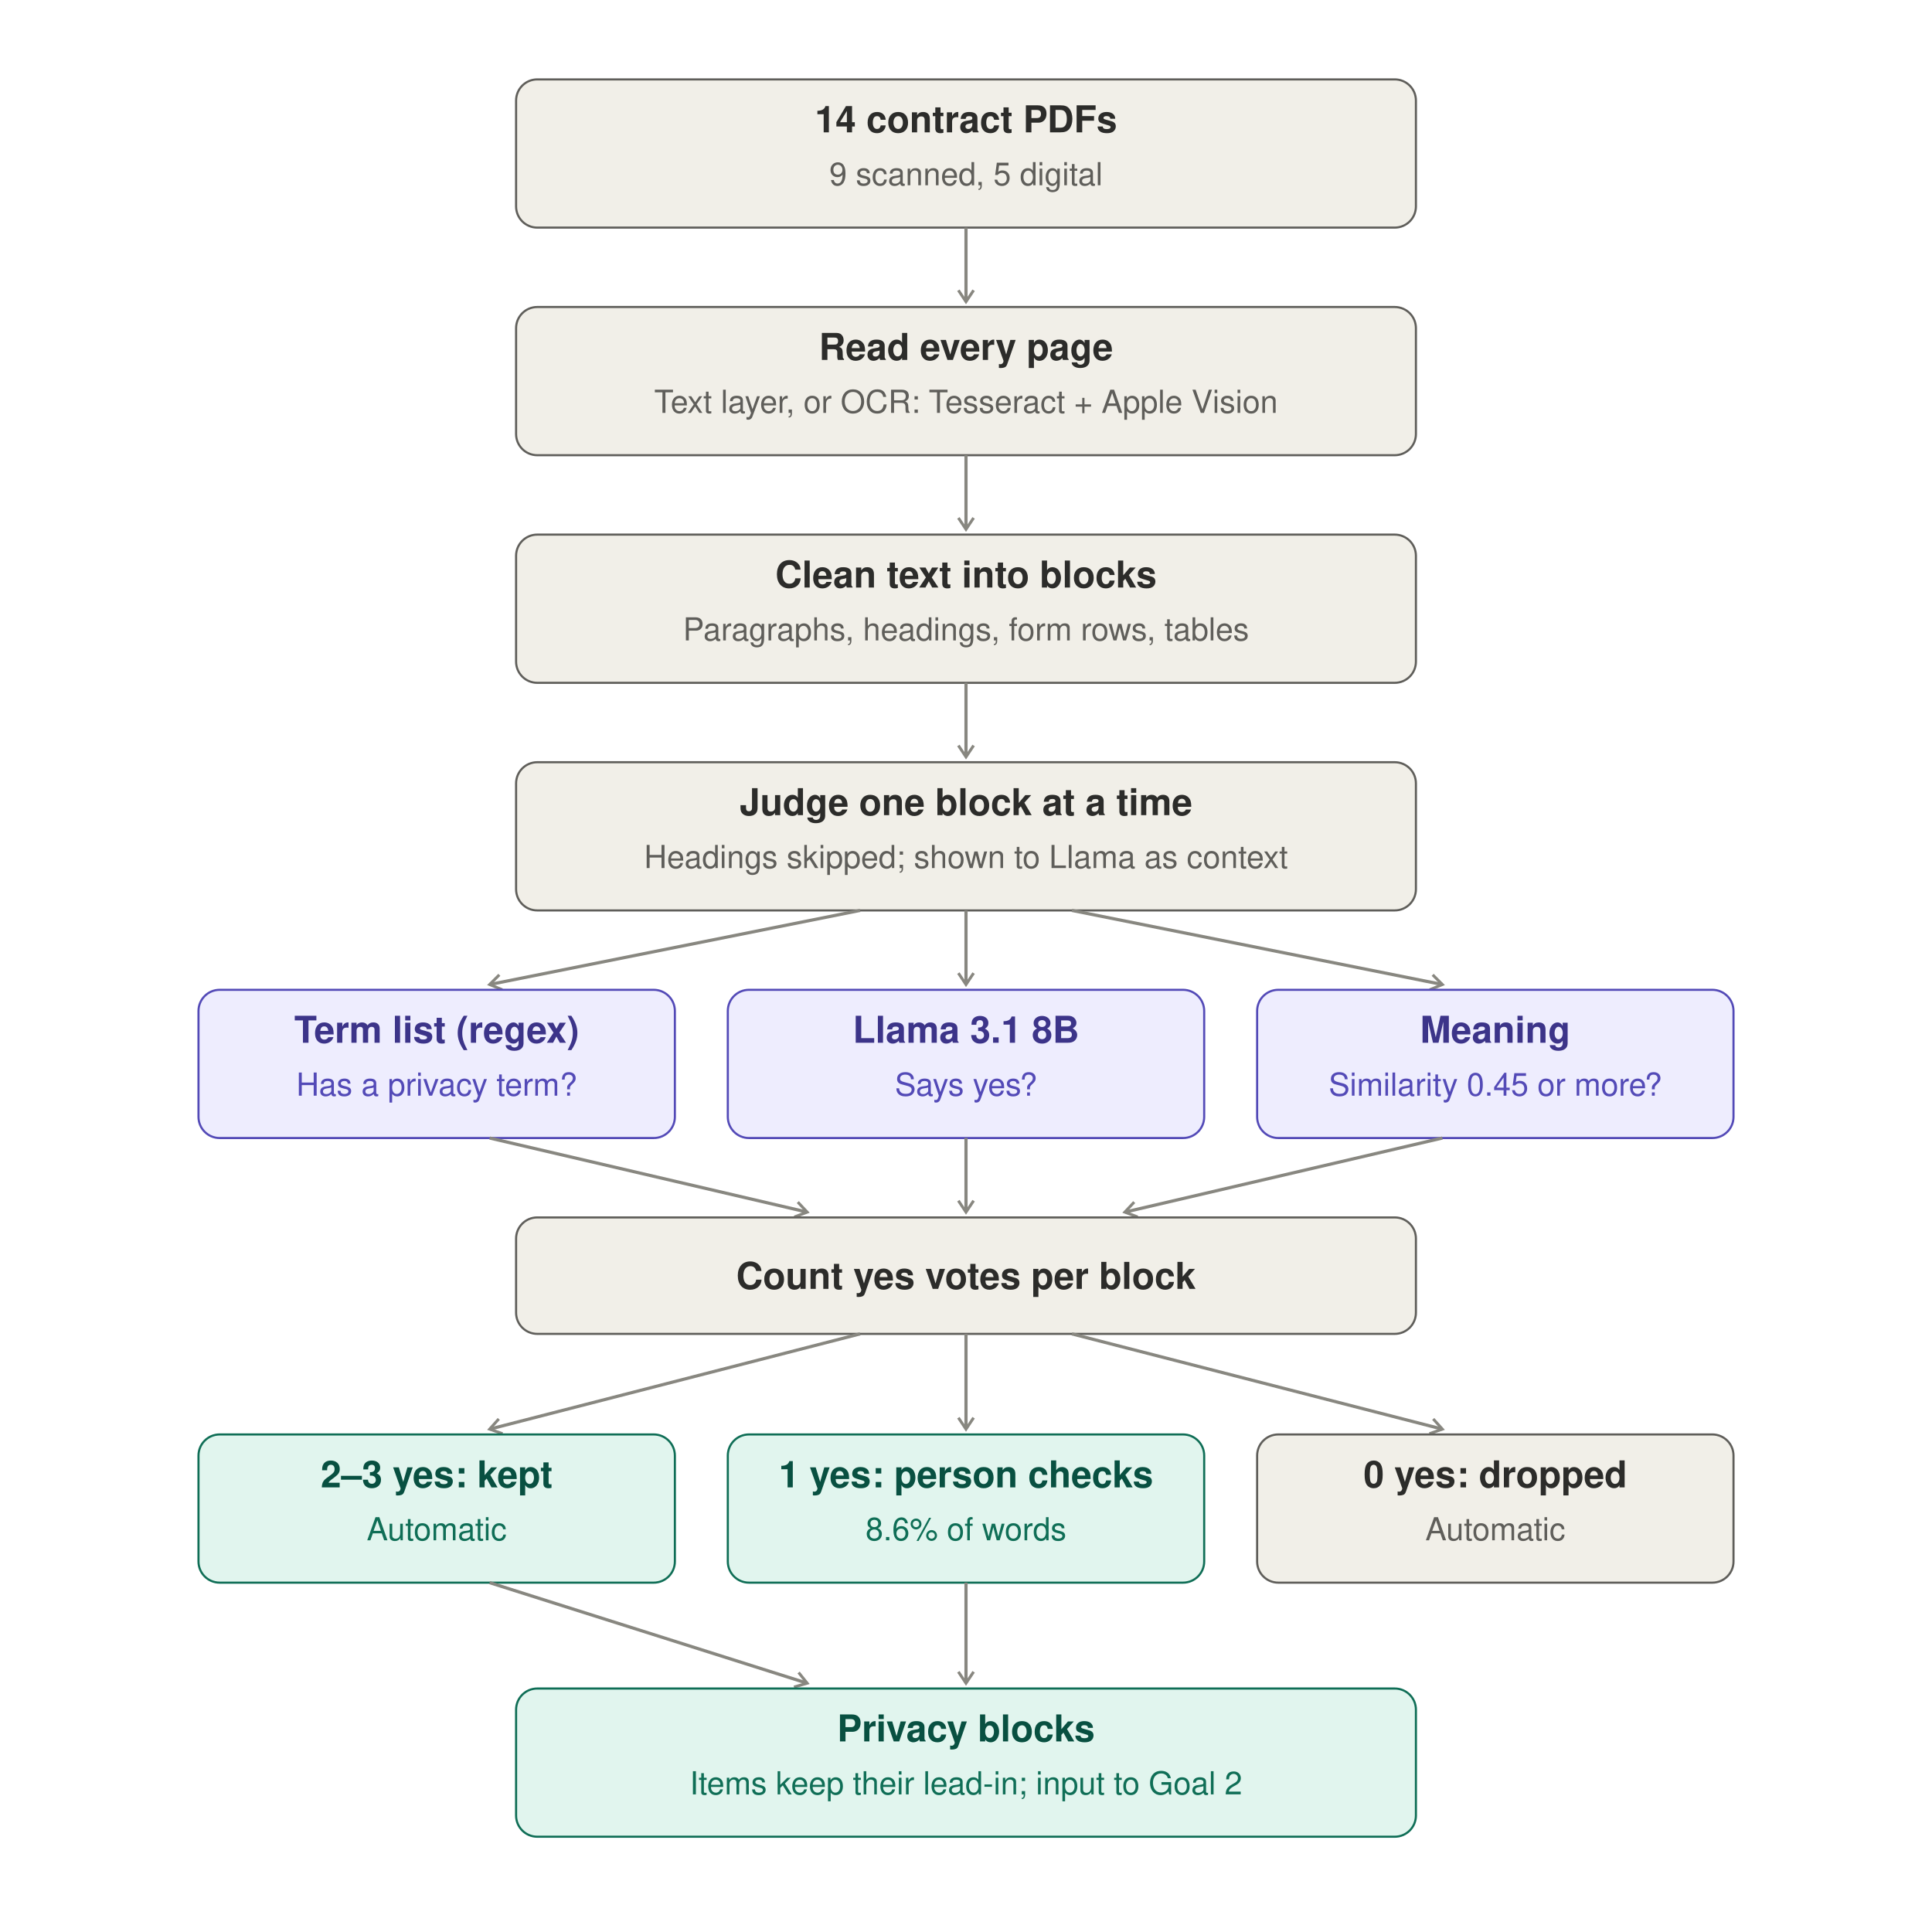
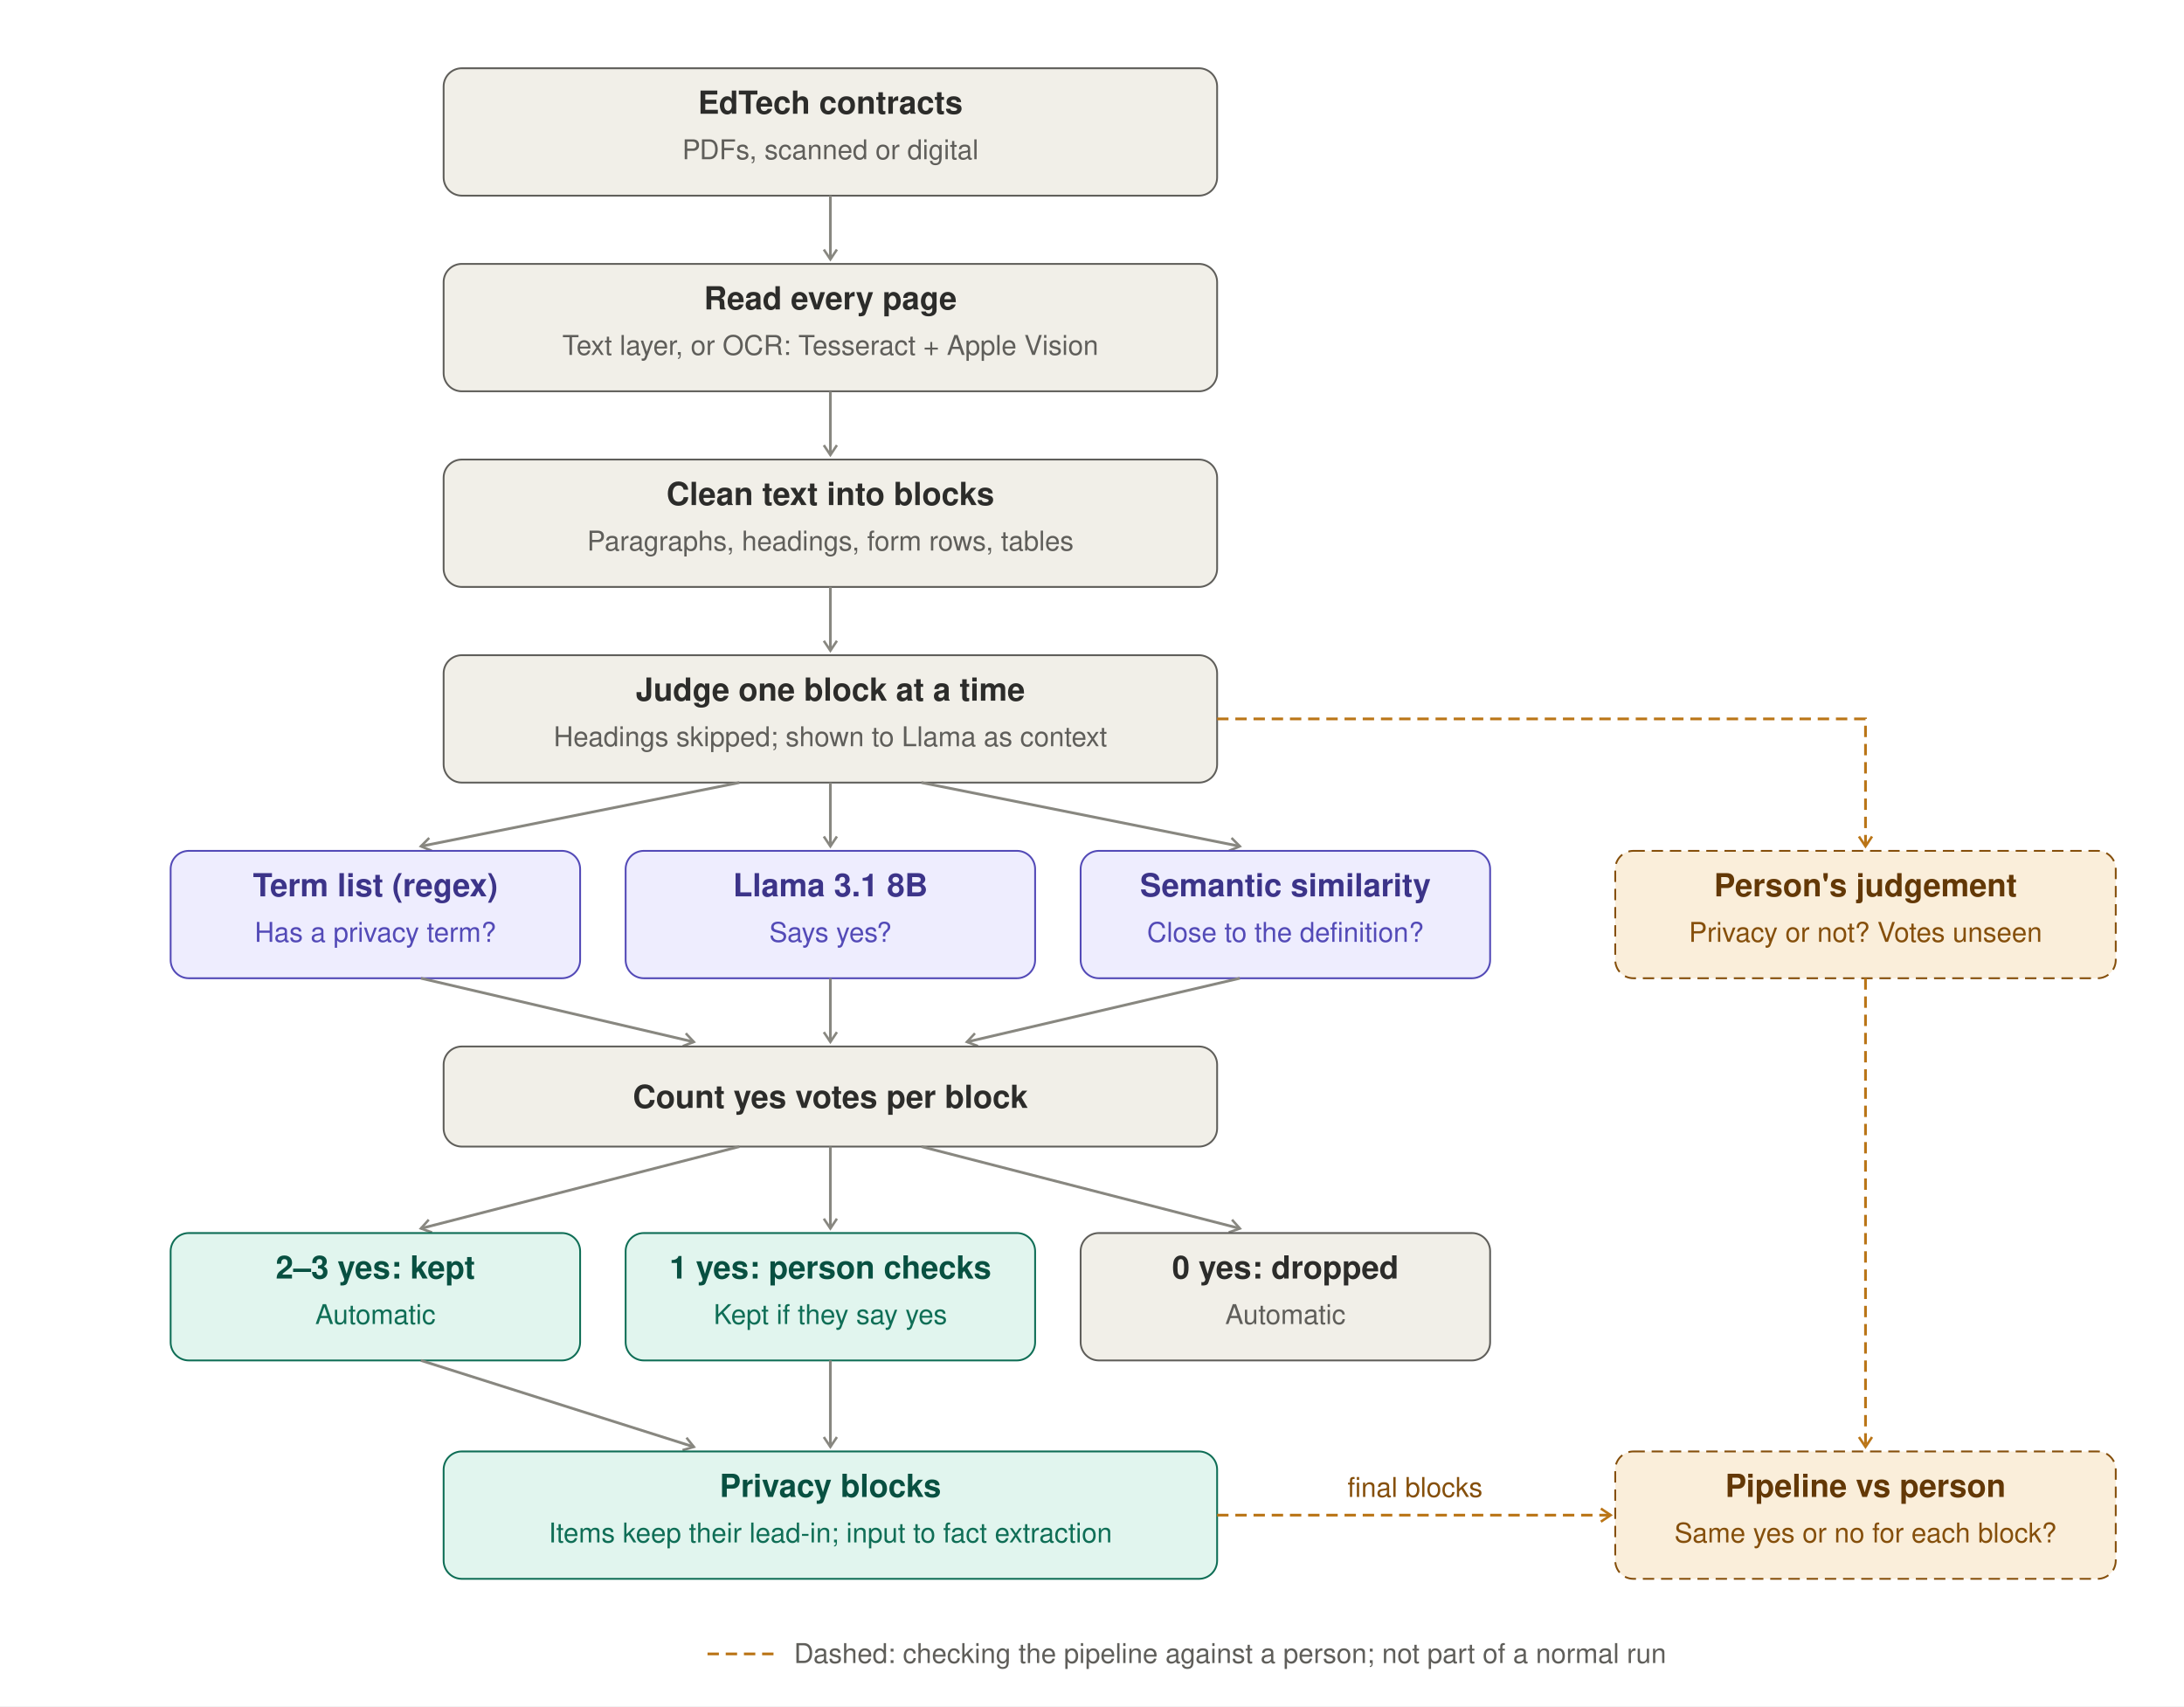
- <svg xmlns="http://www.w3.org/2000/svg" viewBox="-25 0 730 730" width="730" height="730">
-   <style>text{font-family:-apple-system,Helvetica,sans-serif;text-anchor:middle}.th{font-size:14px;font-weight:600}.ts{font-size:12px}</style>
-   <rect x="-25" width="730" height="730" fill="white" />
+ <svg xmlns="http://www.w3.org/2000/svg" viewBox="-25 0 960 750" width="960" height="750">
+   <style>text{font-family:-apple-system,Helvetica,sans-serif;text-anchor:middle}.th{font-size:14px;font-weight:600}.ts{font-size:12px}.chk{fill:none;stroke:#BA7517;stroke-width:1.2;stroke-dasharray:5 3}</style>
+   <rect x="-25" width="960" height="750" fill="white" />
  <defs>
    <marker id="ar" viewBox="0 0 10 10" refX="8" refY="5" markerWidth="6" markerHeight="6" orient="auto">
      <path d="M2 1L8 5L2 9" fill="none" stroke="#888780" stroke-width="1.5" />
    </marker>
+     <marker id="aa" viewBox="0 0 10 10" refX="8" refY="5" markerWidth="6" markerHeight="6" orient="auto">
+       <path d="M2 1L8 5L2 9" fill="none" stroke="#BA7517" stroke-width="1.5" />
+     </marker>
  </defs>
  <rect x="170" y="30" width="340" height="56" rx="8" fill="#F1EFE8" stroke="#5F5E5A" stroke-width="0.8" />
-   <text x="340.0" y="50" class="th" fill="#2C2C2A">14 contract PDFs</text>
-   <text x="340.0" y="70" class="ts" fill="#5F5E5A">9 scanned, 5 digital</text>
+   <text x="340.0" y="50" class="th" fill="#2C2C2A">EdTech contracts</text>
+   <text x="340.0" y="70" class="ts" fill="#5F5E5A">PDFs, scanned or digital</text>
  <line x1="340" y1="86" x2="340" y2="114" stroke="#888780" stroke-width="1.2" marker-end="url(#ar)" />
  <rect x="170" y="116" width="340" height="56" rx="8" fill="#F1EFE8" stroke="#5F5E5A" stroke-width="0.8" />
  <text x="340.0" y="136" class="th" fill="#2C2C2A">Read every page</text>
  <text x="340.0" y="156" class="ts" fill="#5F5E5A">Text layer, or OCR: Tesseract + Apple Vision</text>
  <line x1="340" y1="172" x2="340" y2="200" stroke="#888780" stroke-width="1.2" marker-end="url(#ar)" />
  <rect x="170" y="202" width="340" height="56" rx="8" fill="#F1EFE8" stroke="#5F5E5A" stroke-width="0.8" />
  <text x="340.0" y="222" class="th" fill="#2C2C2A">Clean text into blocks</text>
  <text x="340.0" y="242" class="ts" fill="#5F5E5A">Paragraphs, headings, form rows, tables</text>
  <line x1="340" y1="258" x2="340" y2="286" stroke="#888780" stroke-width="1.2" marker-end="url(#ar)" />
  <rect x="170" y="288" width="340" height="56" rx="8" fill="#F1EFE8" stroke="#5F5E5A" stroke-width="0.8" />
  <text x="340.0" y="308" class="th" fill="#2C2C2A">Judge one block at a time</text>
  <text x="340.0" y="328" class="ts" fill="#5F5E5A">Headings skipped; shown to Llama as context</text>
  <line x1="300" y1="344" x2="160" y2="372" stroke="#888780" stroke-width="1.2" marker-end="url(#ar)" />
  <line x1="340" y1="344" x2="340" y2="372" stroke="#888780" stroke-width="1.2" marker-end="url(#ar)" />
  <line x1="380" y1="344" x2="520" y2="372" stroke="#888780" stroke-width="1.2" marker-end="url(#ar)" />
+   <path d="M510 316H795V372" class="chk" marker-end="url(#aa)" />
  <rect x="50" y="374" width="180" height="56" rx="8" fill="#EEEDFE" stroke="#534AB7" stroke-width="0.8" />
  <text x="140.0" y="394" class="th" fill="#3C3489">Term list (regex)</text>
  <text x="140.0" y="414" class="ts" fill="#534AB7">Has a privacy term?</text>
  <rect x="250" y="374" width="180" height="56" rx="8" fill="#EEEDFE" stroke="#534AB7" stroke-width="0.8" />
  <text x="340.0" y="394" class="th" fill="#3C3489">Llama 3.1 8B</text>
  <text x="340.0" y="414" class="ts" fill="#534AB7">Says yes?</text>
  <rect x="450" y="374" width="180" height="56" rx="8" fill="#EEEDFE" stroke="#534AB7" stroke-width="0.8" />
-   <text x="540.0" y="394" class="th" fill="#3C3489">Meaning</text>
-   <text x="540.0" y="414" class="ts" fill="#534AB7">Similarity 0.45 or more?</text>
+   <text x="540.0" y="394" class="th" fill="#3C3489">Semantic similarity</text>
+   <text x="540.0" y="414" class="ts" fill="#534AB7">Close to the definition?</text>
+   <rect x="685" y="374" width="220" height="56" rx="8" fill="#FAEEDA" stroke="#854F0B" stroke-width="0.8" stroke-dasharray="5 3" />
+   <text x="795.0" y="394" class="th" fill="#633806">Person's judgement</text>
+   <text x="795.0" y="414" class="ts" fill="#854F0B">Privacy or not? Votes unseen</text>
  <line x1="160" y1="430" x2="280" y2="458" stroke="#888780" stroke-width="1.2" marker-end="url(#ar)" />
  <line x1="340" y1="430" x2="340" y2="458" stroke="#888780" stroke-width="1.2" marker-end="url(#ar)" />
  <line x1="520" y1="430" x2="400" y2="458" stroke="#888780" stroke-width="1.2" marker-end="url(#ar)" />
  <rect x="170" y="460" width="340" height="44" rx="8" fill="#F1EFE8" stroke="#5F5E5A" stroke-width="0.8" />
  <text x="340.0" y="487.0" class="th" fill="#2C2C2A">Count yes votes per block</text>
  <line x1="300" y1="504" x2="160" y2="540" stroke="#888780" stroke-width="1.2" marker-end="url(#ar)" />
  <line x1="340" y1="504" x2="340" y2="540" stroke="#888780" stroke-width="1.2" marker-end="url(#ar)" />
  <line x1="380" y1="504" x2="520" y2="540" stroke="#888780" stroke-width="1.2" marker-end="url(#ar)" />
  <rect x="50" y="542" width="180" height="56" rx="8" fill="#E1F5EE" stroke="#0F6E56" stroke-width="0.8" />
  <text x="140.0" y="562" class="th" fill="#085041">2–3 yes: kept</text>
  <text x="140.0" y="582" class="ts" fill="#0F6E56">Automatic</text>
  <rect x="250" y="542" width="180" height="56" rx="8" fill="#E1F5EE" stroke="#0F6E56" stroke-width="0.8" />
  <text x="340.0" y="562" class="th" fill="#085041">1 yes: person checks</text>
-   <text x="340.0" y="582" class="ts" fill="#0F6E56">8.6% of words</text>
+   <text x="340.0" y="582" class="ts" fill="#0F6E56">Kept if they say yes</text>
  <rect x="450" y="542" width="180" height="56" rx="8" fill="#F1EFE8" stroke="#5F5E5A" stroke-width="0.8" />
  <text x="540.0" y="562" class="th" fill="#2C2C2A">0 yes: dropped</text>
  <text x="540.0" y="582" class="ts" fill="#5F5E5A">Automatic</text>
+   <path d="M795 430V636" class="chk" marker-end="url(#aa)" />
  <line x1="160" y1="598" x2="280" y2="636" stroke="#888780" stroke-width="1.2" marker-end="url(#ar)" />
  <line x1="340" y1="598" x2="340" y2="636" stroke="#888780" stroke-width="1.2" marker-end="url(#ar)" />
  <rect x="170" y="638" width="340" height="56" rx="8" fill="#E1F5EE" stroke="#0F6E56" stroke-width="0.8" />
  <text x="340.0" y="658" class="th" fill="#085041">Privacy blocks</text>
-   <text x="340.0" y="678" class="ts" fill="#0F6E56">Items keep their lead-in; input to Goal 2</text>
+   <text x="340.0" y="678" class="ts" fill="#0F6E56">Items keep their lead-in; input to fact extraction</text>
+   <path d="M510 666H683" class="chk" marker-end="url(#aa)" />
+   <text x="597" y="658" class="ts" fill="#854F0B">final blocks</text>
+   <rect x="685" y="638" width="220" height="56" rx="8" fill="#FAEEDA" stroke="#854F0B" stroke-width="0.8" stroke-dasharray="5 3" />
+   <text x="795.0" y="658" class="th" fill="#633806">Pipeline vs person</text>
+   <text x="795.0" y="678" class="ts" fill="#854F0B">Same yes or no for each block?</text>
+   <line x1="286" y1="727" x2="316" y2="727" class="chk" />
+   <text x="324" y="731" class="ts" fill="#5F5E5A" style="text-anchor:start">Dashed: checking the pipeline against a person; not part of a normal run</text>
</svg>
